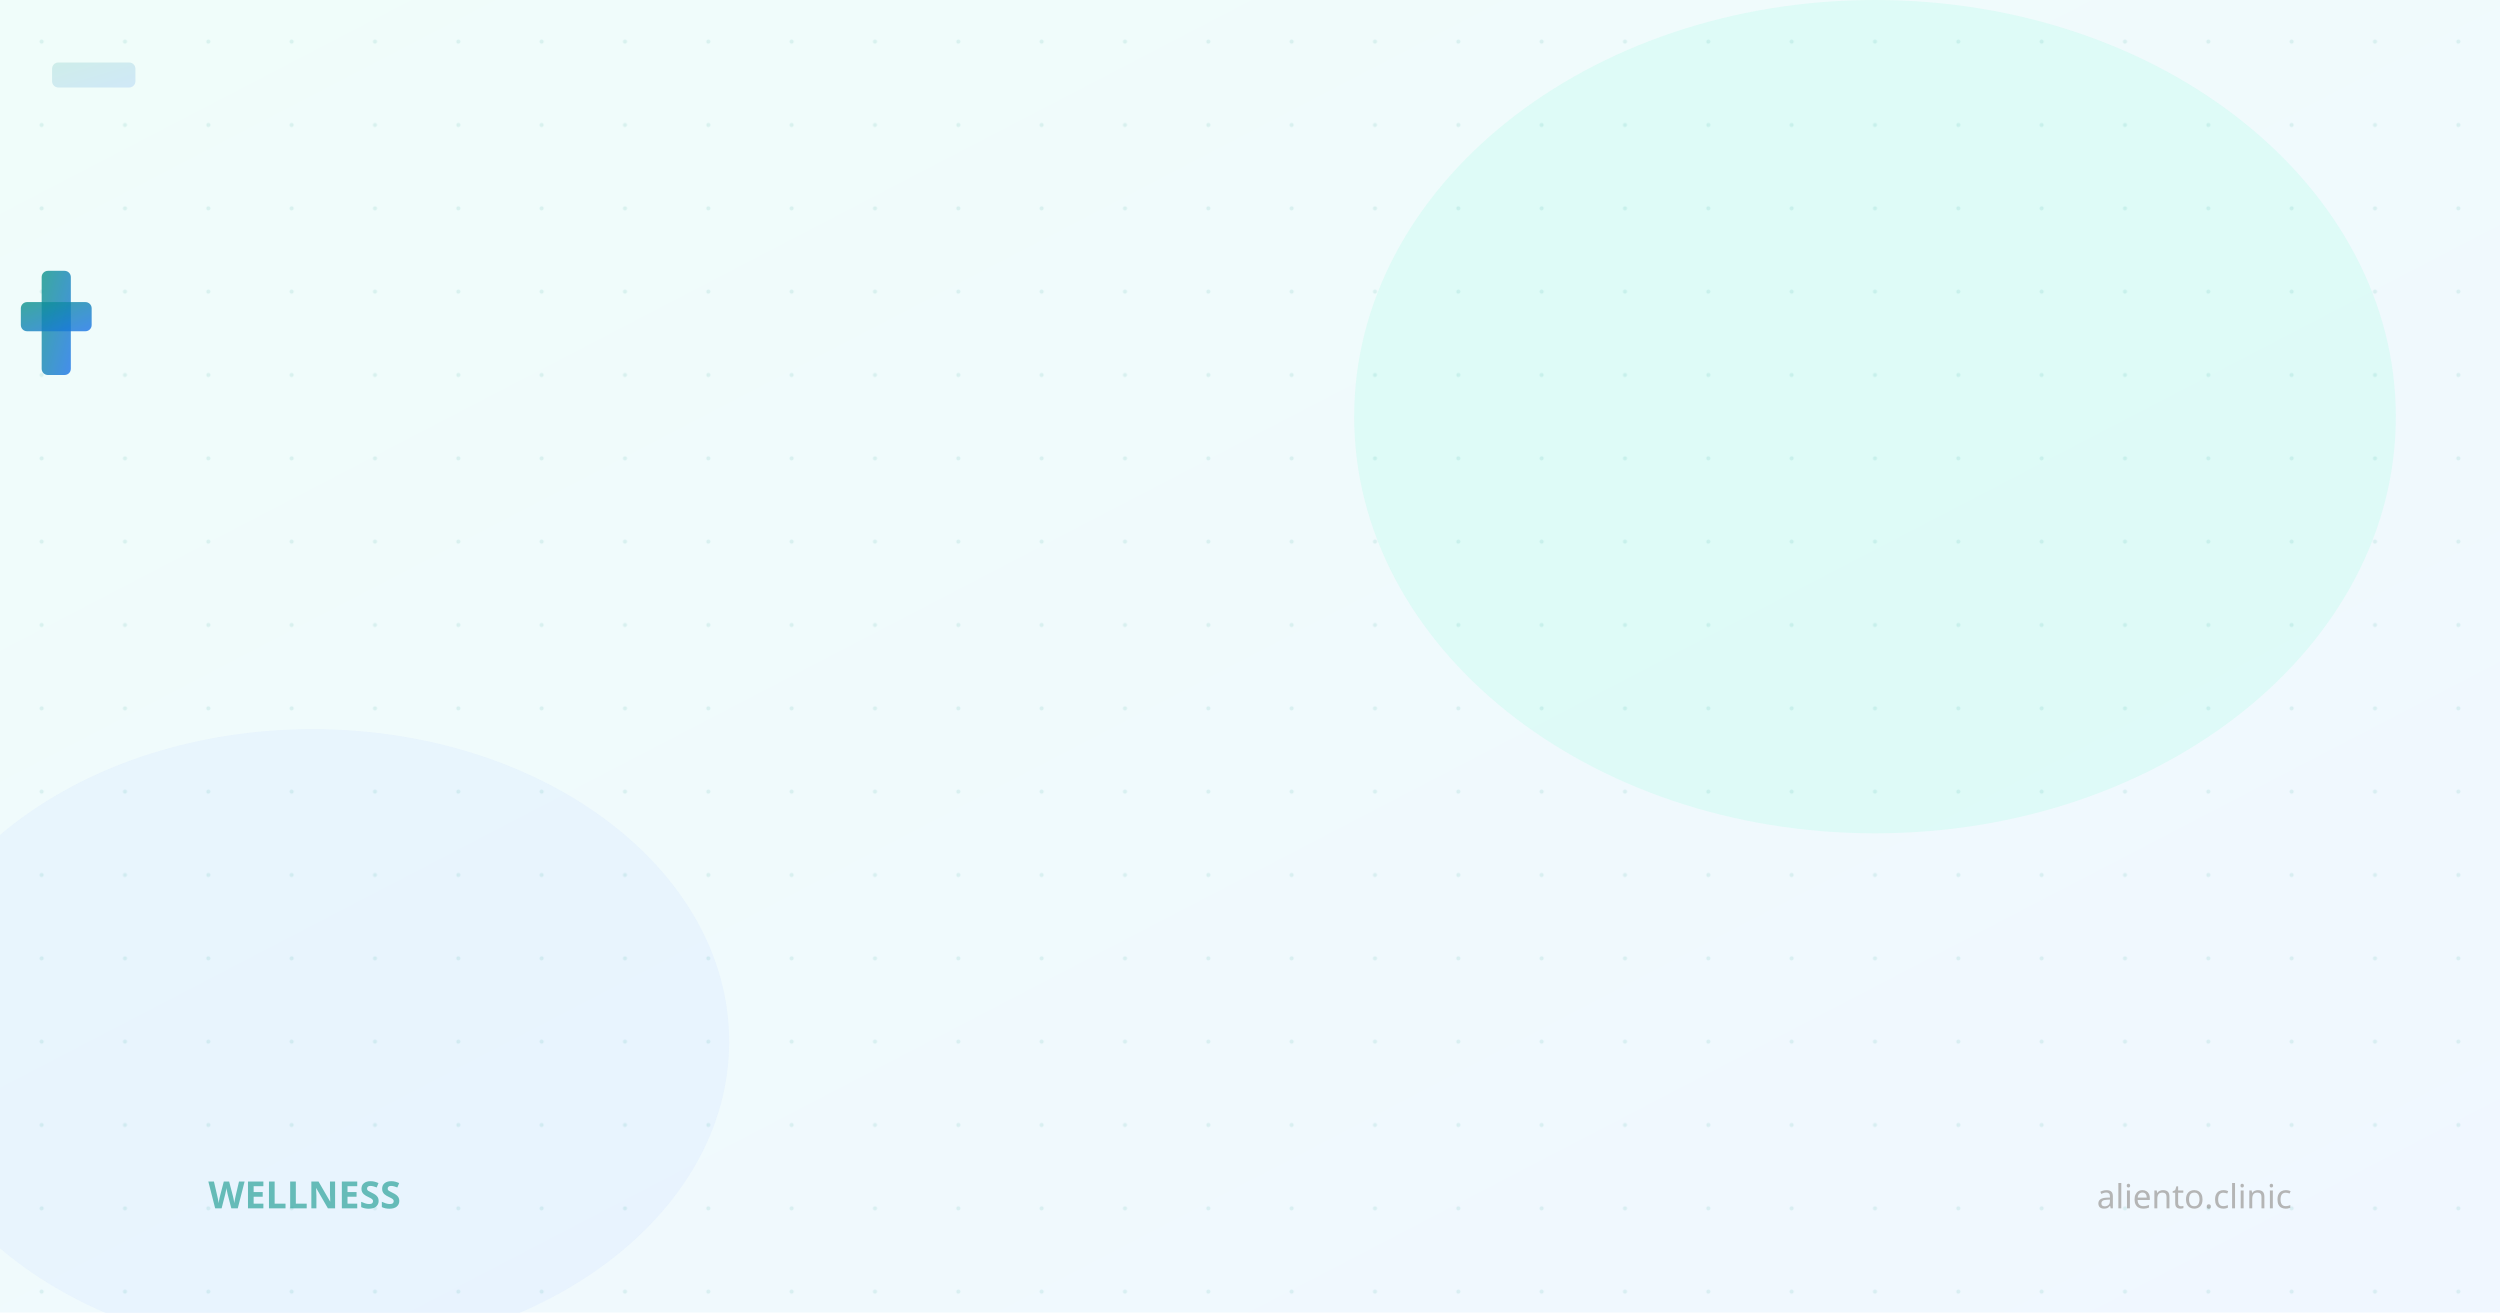
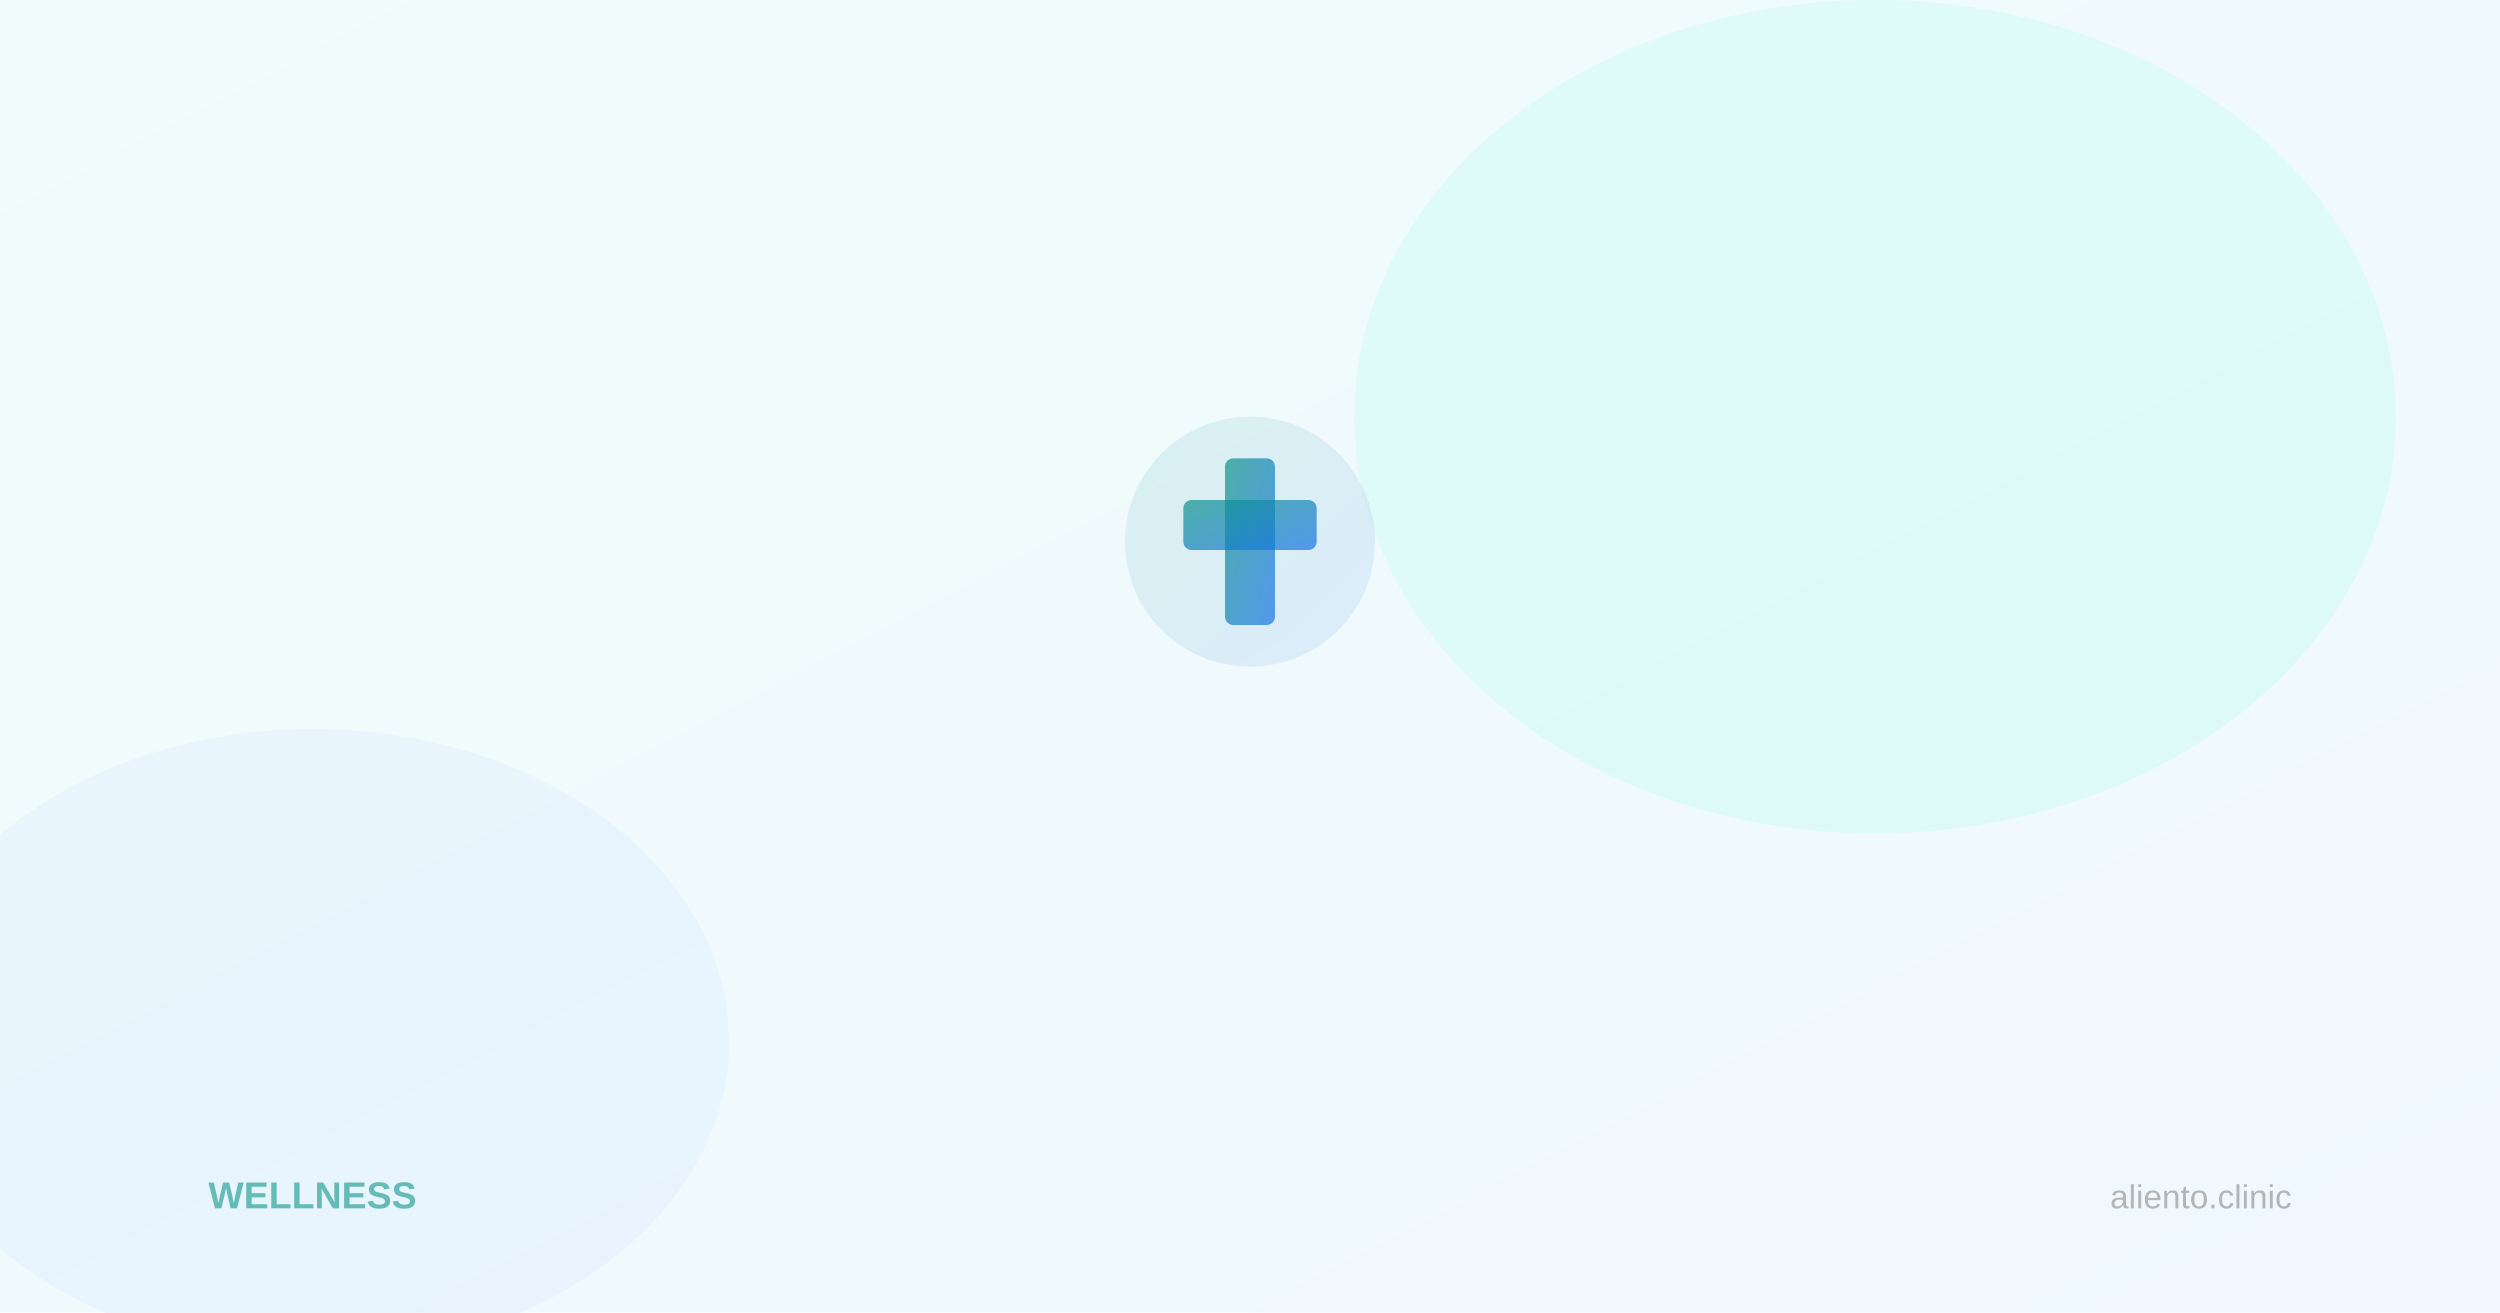
<svg xmlns="http://www.w3.org/2000/svg" width="1200" height="630" viewBox="0 0 1200 630" fill="none">
  <defs>
    <linearGradient id="bg" x1="0%" y1="0%" x2="100%" y2="100%">
      <stop offset="0%" style="stop-color:#f0fdfa" />
      <stop offset="100%" style="stop-color:#f0f7ff" />
    </linearGradient>
    <linearGradient id="accent" x1="0%" y1="0%" x2="100%" y2="100%">
      <stop offset="0%" style="stop-color:#0d9488" />
      <stop offset="100%" style="stop-color:#1a73e8" />
    </linearGradient>
  </defs>
  <rect width="1200" height="630" fill="url(#bg)" />
  <ellipse cx="900" cy="200" rx="250" ry="200" fill="#ccfbf1" opacity="0.5" />
  <ellipse cx="150" cy="500" rx="200" ry="150" fill="#dbeafe" opacity="0.4" />
-   <pattern id="dots" width="40" height="40" patternUnits="userSpaceOnUse">
-     <circle cx="20" cy="20" r="1" fill="#0d9488" opacity="0.1" />
-   </pattern>
-   <rect width="1200" height="630" fill="url(#dots)" />
-   <rect x="25" y="30" width="40" height="12" rx="3" fill="url(#accent)" opacity="0.15" />
-   <rect x="20" y="130" width="14" height="50" rx="3" fill="url(#accent)" opacity="0.8" />
-   <rect x="10" y="145" width="34" height="14" rx="3" fill="url(#accent)" opacity="0.8" />
-   <text x="100" y="580" font-family="sans-serif" font-size="18" fill="#0d9488" font-weight="600" opacity="0.6">WELLNESS</text>
-   <text x="1100" y="580" font-family="sans-serif" font-size="16" fill="#78716c" text-anchor="end" opacity="0.5">aliento.clinic</text>
+   <rect width="1200" height="630" fill="url(#dots)" opacity="0.3" />
+   <circle cx="600" cy="260" r="60" fill="url(#accent)" opacity="0.1" />
+   <rect x="588" y="220" width="24" height="80" rx="4" fill="url(#accent)" opacity="0.7" />
+   <rect x="568" y="240" width="64" height="24" rx="4" fill="url(#accent)" opacity="0.7" />
+   <text x="100" y="580" font-family="Arial,sans-serif" font-size="18" fill="#0d9488" font-weight="600" opacity="0.6">WELLNESS</text>
+   <text x="1100" y="580" font-family="Arial,sans-serif" font-size="16" fill="#78716c" text-anchor="end" opacity="0.5">aliento.clinic</text>
</svg>
